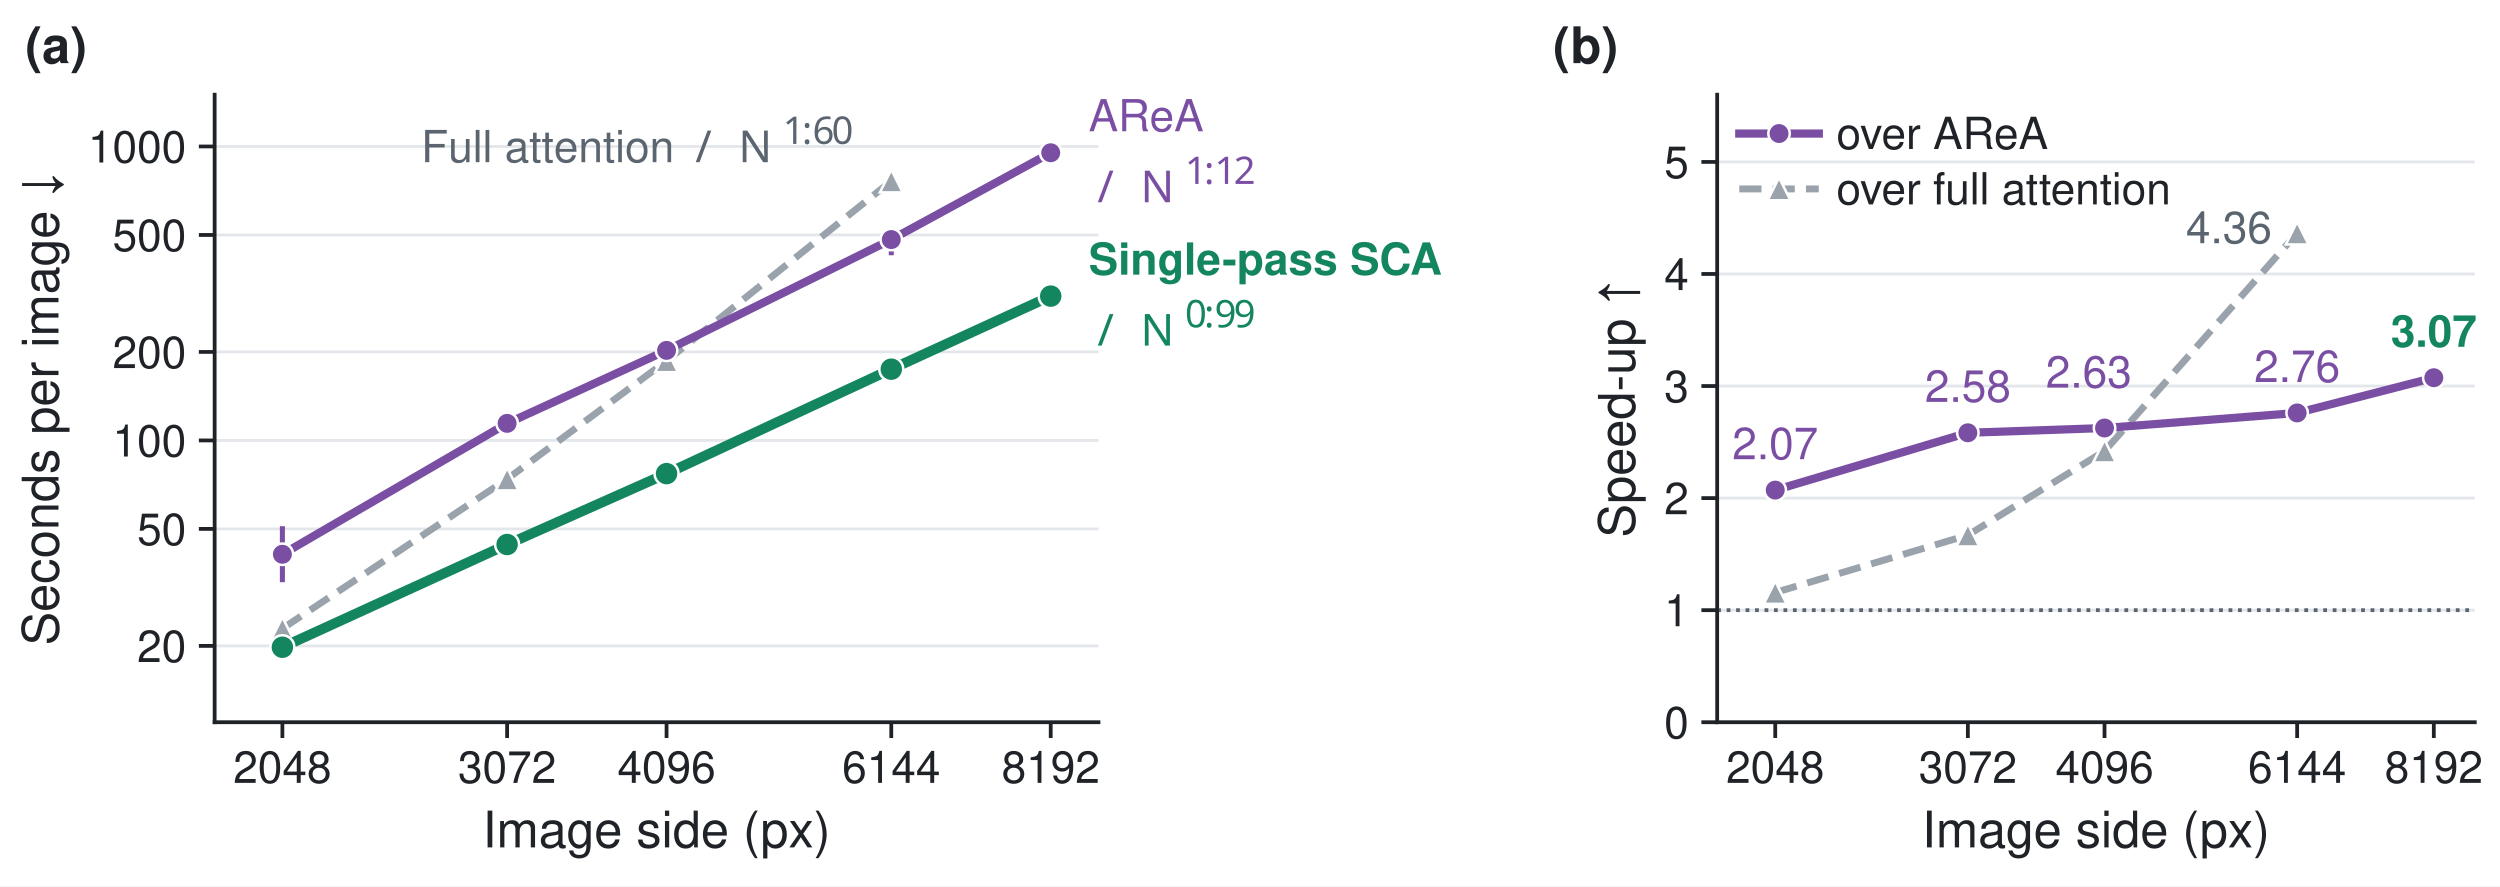
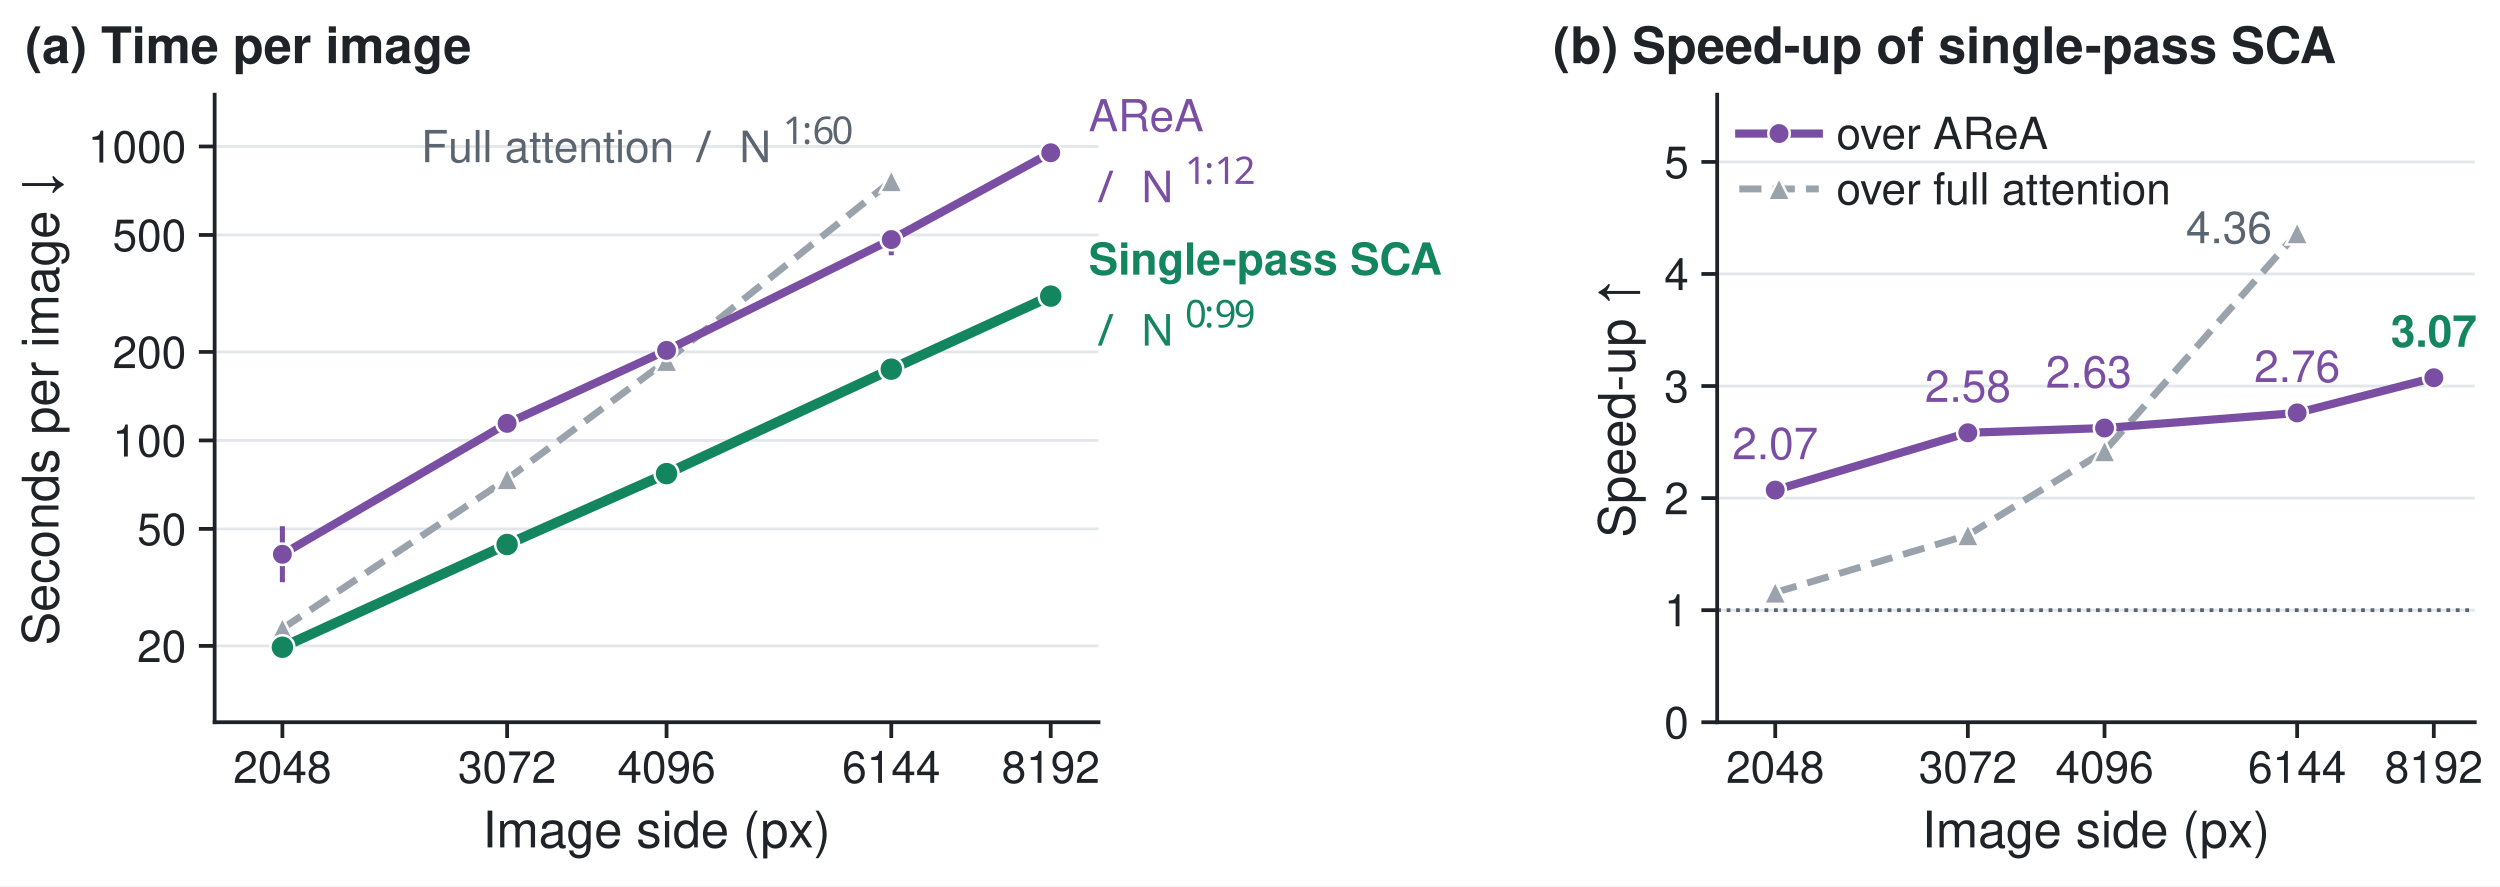
<svg xmlns="http://www.w3.org/2000/svg" xmlns:xlink="http://www.w3.org/1999/xlink" width="396pt" height="140.4pt" viewBox="0 0 396 140.4" version="1.1">
  <defs>
    <style type="text/css">*{stroke-linejoin: round; stroke-linecap: butt}</style>
  </defs>
  <g id="figure_1">
    <g id="patch_1">
      <path d="M 0 140.4  L 396 140.4  L 396 0  L 0 0  z " style="fill: #ffffff" />
    </g>
    <g id="axes_1">
      <g id="patch_2">
        <path d="M 34 114.4  L 174 114.4  L 174 15  L 34 15  z " style="fill: #ffffff" />
      </g>
      <g id="matplotlib.axis_1">
        <g id="xtick_1">
          <g id="line2d_1">
            <defs>
              <path id="m1a3d22b115" d="M 0 0  L 0 2.5  " style="stroke: #1f2328; stroke-width: 0.6" />
            </defs>
            <g>
              <use xlink:href="#m1a3d22b115" x="44.73" y="114.4" style="fill: #1f2328; stroke: #1f2328; stroke-width: 0.6" />
            </g>
          </g>
          <g id="text_1">
            <text style="font-size: 7px; font-family: 'Helvetica Neue', 'Helvetica', 'Arial', 'TeX Gyre Heros', 'Nimbus Sans', 'Liberation Sans', 'DejaVu Sans', sans-serif; text-anchor: middle; fill: #1f2328" x="44.73" y="124.003" transform="rotate(-0 44.72965 124.003)">2048</text>
          </g>
        </g>
        <g id="xtick_2">
          <g id="line2d_2">
            <g>
              <use xlink:href="#m1a3d22b115" x="80.326" y="114.4" style="fill: #1f2328; stroke: #1f2328; stroke-width: 0.6" />
            </g>
          </g>
          <g id="text_2">
            <text style="font-size: 7px; font-family: 'Helvetica Neue', 'Helvetica', 'Arial', 'TeX Gyre Heros', 'Nimbus Sans', 'Liberation Sans', 'DejaVu Sans', sans-serif; text-anchor: middle; fill: #1f2328" x="80.326" y="124.003" transform="rotate(-0 80.32599 124.003)">3072</text>
          </g>
        </g>
        <g id="xtick_3">
          <g id="line2d_3">
            <g>
              <use xlink:href="#m1a3d22b115" x="105.582" y="114.4" style="fill: #1f2328; stroke: #1f2328; stroke-width: 0.6" />
            </g>
          </g>
          <g id="text_3">
            <text style="font-size: 7px; font-family: 'Helvetica Neue', 'Helvetica', 'Arial', 'TeX Gyre Heros', 'Nimbus Sans', 'Liberation Sans', 'DejaVu Sans', sans-serif; text-anchor: middle; fill: #1f2328" x="105.582" y="124.003" transform="rotate(-0 105.582 124.003)">4096</text>
          </g>
        </g>
        <g id="xtick_4">
          <g id="line2d_4">
            <g>
              <use xlink:href="#m1a3d22b115" x="141.178" y="114.4" style="fill: #1f2328; stroke: #1f2328; stroke-width: 0.6" />
            </g>
          </g>
          <g id="text_4">
            <text style="font-size: 7px; font-family: 'Helvetica Neue', 'Helvetica', 'Arial', 'TeX Gyre Heros', 'Nimbus Sans', 'Liberation Sans', 'DejaVu Sans', sans-serif; text-anchor: middle; fill: #1f2328" x="141.178" y="124.003" transform="rotate(-0 141.1783 124.003)">6144</text>
          </g>
        </g>
        <g id="xtick_5">
          <g id="line2d_5">
            <g>
              <use xlink:href="#m1a3d22b115" x="166.434" y="114.4" style="fill: #1f2328; stroke: #1f2328; stroke-width: 0.6" />
            </g>
          </g>
          <g id="text_5">
            <text style="font-size: 7px; font-family: 'Helvetica Neue', 'Helvetica', 'Arial', 'TeX Gyre Heros', 'Nimbus Sans', 'Liberation Sans', 'DejaVu Sans', sans-serif; text-anchor: middle; fill: #1f2328" x="166.434" y="124.003" transform="rotate(-0 166.4343 124.003)">8192</text>
          </g>
        </g>
        <g id="text_6">
          <text style="font-size: 8px; font-family: 'Helvetica Neue', 'Helvetica', 'Arial', 'TeX Gyre Heros', 'Nimbus Sans', 'Liberation Sans', 'DejaVu Sans', sans-serif; text-anchor: middle; fill: #1f2328" x="104" y="134.232" transform="rotate(-0 104 134.2325)">Image side (px)</text>
        </g>
      </g>
      <g id="matplotlib.axis_2">
        <g id="ytick_1">
          <g id="line2d_6">
            <path d="M 34 102.31  L 174 102.31  " clip-path="url(#p22b33501b8)" style="fill: none; stroke: #e3e6ea; stroke-width: 0.45; stroke-linecap: square" />
          </g>
          <g id="line2d_7">
            <defs>
              <path id="m9d9df79246" d="M 0 0  L -2.5 0  " style="stroke: #1f2328; stroke-width: 0.6" />
            </defs>
            <g>
              <use xlink:href="#m9d9df79246" x="34" y="102.31" style="fill: #1f2328; stroke: #1f2328; stroke-width: 0.6" />
            </g>
          </g>
          <g id="text_7">
            <text style="font-size: 7px; font-family: 'Helvetica Neue', 'Helvetica', 'Arial', 'TeX Gyre Heros', 'Nimbus Sans', 'Liberation Sans', 'DejaVu Sans', sans-serif; text-anchor: end; fill: #1f2328" x="29.5" y="104.862" transform="rotate(-0 29.5 104.8618)">20</text>
          </g>
        </g>
        <g id="ytick_2">
          <g id="line2d_8">
            <path d="M 34 83.781  L 174 83.781  " clip-path="url(#p22b33501b8)" style="fill: none; stroke: #e3e6ea; stroke-width: 0.45; stroke-linecap: square" />
          </g>
          <g id="line2d_9">
            <g>
              <use xlink:href="#m9d9df79246" x="34" y="83.781" style="fill: #1f2328; stroke: #1f2328; stroke-width: 0.6" />
            </g>
          </g>
          <g id="text_8">
            <text style="font-size: 7px; font-family: 'Helvetica Neue', 'Helvetica', 'Arial', 'TeX Gyre Heros', 'Nimbus Sans', 'Liberation Sans', 'DejaVu Sans', sans-serif; text-anchor: end; fill: #1f2328" x="29.5" y="86.332" transform="rotate(-0 29.5 86.3321)">50</text>
          </g>
        </g>
        <g id="ytick_3">
          <g id="line2d_10">
            <path d="M 34 69.763  L 174 69.763  " clip-path="url(#p22b33501b8)" style="fill: none; stroke: #e3e6ea; stroke-width: 0.45; stroke-linecap: square" />
          </g>
          <g id="line2d_11">
            <g>
              <use xlink:href="#m9d9df79246" x="34" y="69.763" style="fill: #1f2328; stroke: #1f2328; stroke-width: 0.6" />
            </g>
          </g>
          <g id="text_9">
            <text style="font-size: 7px; font-family: 'Helvetica Neue', 'Helvetica', 'Arial', 'TeX Gyre Heros', 'Nimbus Sans', 'Liberation Sans', 'DejaVu Sans', sans-serif; text-anchor: end; fill: #1f2328" x="29.5" y="72.315" transform="rotate(-0 29.5 72.31496)">100</text>
          </g>
        </g>
        <g id="ytick_4">
          <g id="line2d_12">
            <path d="M 34 55.746  L 174 55.746  " clip-path="url(#p22b33501b8)" style="fill: none; stroke: #e3e6ea; stroke-width: 0.45; stroke-linecap: square" />
          </g>
          <g id="line2d_13">
            <g>
              <use xlink:href="#m9d9df79246" x="34" y="55.746" style="fill: #1f2328; stroke: #1f2328; stroke-width: 0.6" />
            </g>
          </g>
          <g id="text_10">
            <text style="font-size: 7px; font-family: 'Helvetica Neue', 'Helvetica', 'Arial', 'TeX Gyre Heros', 'Nimbus Sans', 'Liberation Sans', 'DejaVu Sans', sans-serif; text-anchor: end; fill: #1f2328" x="29.5" y="58.298" transform="rotate(-0 29.5 58.29781)">200</text>
          </g>
        </g>
        <g id="ytick_5">
          <g id="line2d_14">
            <path d="M 34 37.217  L 174 37.217  " clip-path="url(#p22b33501b8)" style="fill: none; stroke: #e3e6ea; stroke-width: 0.45; stroke-linecap: square" />
          </g>
          <g id="line2d_15">
            <g>
              <use xlink:href="#m9d9df79246" x="34" y="37.217" style="fill: #1f2328; stroke: #1f2328; stroke-width: 0.6" />
            </g>
          </g>
          <g id="text_11">
            <text style="font-size: 7px; font-family: 'Helvetica Neue', 'Helvetica', 'Arial', 'TeX Gyre Heros', 'Nimbus Sans', 'Liberation Sans', 'DejaVu Sans', sans-serif; text-anchor: end; fill: #1f2328" x="29.5" y="39.768" transform="rotate(-0 29.5 39.76815)">500</text>
          </g>
        </g>
        <g id="ytick_6">
          <g id="line2d_16">
            <path d="M 34 23.2  L 174 23.2  " clip-path="url(#p22b33501b8)" style="fill: none; stroke: #e3e6ea; stroke-width: 0.45; stroke-linecap: square" />
          </g>
          <g id="line2d_17">
            <g>
              <use xlink:href="#m9d9df79246" x="34" y="23.2" style="fill: #1f2328; stroke: #1f2328; stroke-width: 0.6" />
            </g>
          </g>
          <g id="text_12">
            <text style="font-size: 7px; font-family: 'Helvetica Neue', 'Helvetica', 'Arial', 'TeX Gyre Heros', 'Nimbus Sans', 'Liberation Sans', 'DejaVu Sans', sans-serif; text-anchor: end; fill: #1f2328" x="29.5" y="25.751" transform="rotate(-0 29.5 25.751)">1000</text>
          </g>
        </g>
        <g id="text_13">
          <text style="font-size: 8px; font-family: 'Helvetica Neue', 'Helvetica', 'Arial', 'TeX Gyre Heros', 'Nimbus Sans', 'Liberation Sans', 'DejaVu Sans', sans-serif; text-anchor: middle; fill: #1f2328" x="9.266" y="64.7" transform="rotate(-90 9.26575 64.7)">Seconds per image ↓</text>
        </g>
      </g>
      <g id="LineCollection_1">
        <path d="M 44.73 99.595  L 44.73 99.562  " clip-path="url(#p22b33501b8)" style="fill: none; stroke: #9aa3ac; stroke-width: 0.8" />
        <path d="M 80.326 75.911  L 80.326 75.872  " clip-path="url(#p22b33501b8)" style="fill: none; stroke: #9aa3ac; stroke-width: 0.8" />
        <path d="M 105.582 57.217  L 105.582 57.144  " clip-path="url(#p22b33501b8)" style="fill: none; stroke: #9aa3ac; stroke-width: 0.8" />
        <path d="M 141.178 28.682  L 141.178 28.656  " clip-path="url(#p22b33501b8)" style="fill: none; stroke: #9aa3ac; stroke-width: 0.8" />
      </g>
      <g id="LineCollection_2">
        <path d="M 44.73 92.223  L 44.73 83.351  " clip-path="url(#p22b33501b8)" style="fill: none; stroke: #7a4ea3; stroke-width: 0.8" />
        <path d="M 80.326 67.32  L 80.326 66.99  " clip-path="url(#p22b33501b8)" style="fill: none; stroke: #7a4ea3; stroke-width: 0.8" />
        <path d="M 105.582 56.497  L 105.582 55.318  " clip-path="url(#p22b33501b8)" style="fill: none; stroke: #7a4ea3; stroke-width: 0.8" />
        <path d="M 141.178 40.435  L 141.178 36.78  " clip-path="url(#p22b33501b8)" style="fill: none; stroke: #7a4ea3; stroke-width: 0.8" />
        <path d="M 166.434 24.563  L 166.434 23.562  " clip-path="url(#p22b33501b8)" style="fill: none; stroke: #7a4ea3; stroke-width: 0.8" />
      </g>
      <g id="LineCollection_3">
        <path d="M 44.73 102.613  L 44.73 102.52  " clip-path="url(#p22b33501b8)" style="fill: none; stroke: #13865f; stroke-width: 0.8" />
        <path d="M 80.326 86.51  L 80.326 85.973  " clip-path="url(#p22b33501b8)" style="fill: none; stroke: #13865f; stroke-width: 0.8" />
        <path d="M 105.582 75.035  L 105.582 74.98  " clip-path="url(#p22b33501b8)" style="fill: none; stroke: #13865f; stroke-width: 0.8" />
        <path d="M 141.178 58.484  L 141.178 58.471  " clip-path="url(#p22b33501b8)" style="fill: none; stroke: #13865f; stroke-width: 0.8" />
        <path d="M 166.434 46.935  L 166.434 46.899  " clip-path="url(#p22b33501b8)" style="fill: none; stroke: #13865f; stroke-width: 0.8" />
      </g>
      <g id="patch_3">
        <path d="M 34 114.4  L 34 15  " style="fill: none; stroke: #1f2328; stroke-width: 0.6; stroke-linejoin: miter; stroke-linecap: square" />
      </g>
      <g id="patch_4">
        <path d="M 34 114.4  L 174 114.4  " style="fill: none; stroke: #1f2328; stroke-width: 0.6; stroke-linejoin: miter; stroke-linecap: square" />
      </g>
      <g id="line2d_18">
        <path d="M 44.73 99.563  L 80.326 75.882  L 105.582 57.155  L 141.178 28.679  " clip-path="url(#p22b33501b8)" style="fill: none; stroke-dasharray: 3.52,1.76; stroke-dashoffset: 0; stroke: #9aa3ac; stroke-width: 1.1" />
        <defs>
          <path id="m73f8da5333" d="M 0 -1.8  L -1.8 1.8  L 1.8 1.8  z " style="stroke: #ffffff; stroke-width: 0.4; stroke-linejoin: miter" />
        </defs>
        <g clip-path="url(#p22b33501b8)">
          <use xlink:href="#m73f8da5333" x="44.73" y="99.563" style="fill: #9aa3ac; stroke: #ffffff; stroke-width: 0.4; stroke-linejoin: miter" />
          <use xlink:href="#m73f8da5333" x="80.326" y="75.882" style="fill: #9aa3ac; stroke: #ffffff; stroke-width: 0.4; stroke-linejoin: miter" />
          <use xlink:href="#m73f8da5333" x="105.582" y="57.155" style="fill: #9aa3ac; stroke: #ffffff; stroke-width: 0.4; stroke-linejoin: miter" />
          <use xlink:href="#m73f8da5333" x="141.178" y="28.679" style="fill: #9aa3ac; stroke: #ffffff; stroke-width: 0.4; stroke-linejoin: miter" />
        </g>
      </g>
      <g id="line2d_19">
        <path d="M 44.73 87.797  L 80.326 67.061  L 105.582 55.501  L 141.178 37.946  L 166.434 24.195  " clip-path="url(#p22b33501b8)" style="fill: none; stroke: #7a4ea3; stroke-width: 1.3; stroke-linecap: square" />
        <defs>
          <path id="mb192bb7de3" d="M 0 1.7  C 0.451 1.7 0.883 1.521 1.202 1.202  C 1.521 0.883 1.7 0.451 1.7 0  C 1.7 -0.451 1.521 -0.883 1.202 -1.202  C 0.883 -1.521 0.451 -1.7 0 -1.7  C -0.451 -1.7 -0.883 -1.521 -1.202 -1.202  C -1.521 -0.883 -1.7 -0.451 -1.7 0  C -1.7 0.451 -1.521 0.883 -1.202 1.202  C -0.883 1.521 -0.451 1.7 0 1.7  z " style="stroke: #ffffff; stroke-width: 0.4" />
        </defs>
        <g clip-path="url(#p22b33501b8)">
          <use xlink:href="#mb192bb7de3" x="44.73" y="87.797" style="fill: #7a4ea3; stroke: #ffffff; stroke-width: 0.4" />
          <use xlink:href="#mb192bb7de3" x="80.326" y="67.061" style="fill: #7a4ea3; stroke: #ffffff; stroke-width: 0.4" />
          <use xlink:href="#mb192bb7de3" x="105.582" y="55.501" style="fill: #7a4ea3; stroke: #ffffff; stroke-width: 0.4" />
          <use xlink:href="#mb192bb7de3" x="141.178" y="37.946" style="fill: #7a4ea3; stroke: #ffffff; stroke-width: 0.4" />
          <use xlink:href="#mb192bb7de3" x="166.434" y="24.195" style="fill: #7a4ea3; stroke: #ffffff; stroke-width: 0.4" />
        </g>
      </g>
      <g id="text_14">
        <text style="font-size: 7px; font-family: 'Helvetica Neue', 'Helvetica', 'Arial', 'TeX Gyre Heros', 'Nimbus Sans', 'Liberation Sans', 'DejaVu Sans', sans-serif; text-anchor: start; fill: #7a4ea3" x="172.434" y="20.798" transform="rotate(-0 172.4343 20.79752)">AReA</text>
      </g>
      <g id="text_15">
        <g style="fill: #7a4ea3" transform="translate(172.4343 32.12452)">
          <text>
            <tspan x="1.4" y="-0.091" style="font-size: 7px; font-family: 'cmsy10'; fill: #7a4ea3">/</tspan>
            <tspan x="8.238" y="-0.091" style="font-size: 7px; font-family: 'cmmi10'; fill: #7a4ea3">N</tspan>
            <tspan x="15.269" y="-2.982" style="font-size: 6.041px; font-family: 'cmr10'; fill: #7a4ea3">1</tspan>
            <tspan x="19.962" y="-2.982" style="font-size: 6.041px; font-family: 'cmr10'; fill: #7a4ea3">1</tspan>
            <tspan x="22.983" y="-2.982" style="font-size: 6.041px; font-family: 'cmr10'; fill: #7a4ea3">2</tspan>
            <tspan x="18.29" y="-2.982" style="font-size: 6.041px; font-family: 'cmmi10'; fill: #7a4ea3">:</tspan>
          </text>
        </g>
      </g>
      <g id="text_16">
        <text style="font-weight: 700; font-size: 7px; font-family: 'Helvetica Neue', 'Helvetica', 'Arial', 'TeX Gyre Heros', 'Nimbus Sans', 'Liberation Sans', 'DejaVu Sans', sans-serif; text-anchor: start; fill: #13865f" x="172.434" y="43.508" transform="rotate(-0 172.4343 43.5084)">Single-pass SCA</text>
      </g>
      <g id="text_17">
        <g style="fill: #13865f" transform="translate(172.4343 54.8354)">
          <text>
            <tspan x="1.4" y="-0.091" style="font-size: 7px; font-family: 'cmsy10'; fill: #13865f">/</tspan>
            <tspan x="8.238" y="-0.091" style="font-size: 7px; font-family: 'cmmi10'; fill: #13865f">N</tspan>
            <tspan x="15.269" y="-2.982" style="font-size: 6.041px; font-family: 'cmr10'; fill: #13865f">0</tspan>
            <tspan x="19.962" y="-2.982" style="font-size: 6.041px; font-family: 'cmr10'; fill: #13865f">9</tspan>
            <tspan x="22.983" y="-2.982" style="font-size: 6.041px; font-family: 'cmr10'; fill: #13865f">9</tspan>
            <tspan x="18.29" y="-2.982" style="font-size: 6.041px; font-family: 'cmmi10'; fill: #13865f">:</tspan>
          </text>
        </g>
      </g>
      <g id="text_18">
        <g style="fill: #5b6570" transform="translate(66.71834 25.78164)">
          <text>
            <tspan x="0" y="-0.091" style="font-size: 7px; font-family: 'Nimbus Sans'; fill: #5b6570">F</tspan>
            <tspan x="4.277" y="-0.091" style="font-size: 7px; font-family: 'Nimbus Sans'; fill: #5b6570">u</tspan>
            <tspan x="8.169" y="-0.091" style="font-size: 7px; font-family: 'Nimbus Sans'; fill: #5b6570">l</tspan>
            <tspan x="9.723" y="-0.091" style="font-size: 7px; font-family: 'Nimbus Sans'; fill: #5b6570">l</tspan>
            <tspan x="11.277" y="-0.091" style="font-size: 7px; font-family: 'Nimbus Sans'; fill: #5b6570"> </tspan>
            <tspan x="13.223" y="-0.091" style="font-size: 7px; font-family: 'Nimbus Sans'; fill: #5b6570">a</tspan>
            <tspan x="17.115" y="-0.091" style="font-size: 7px; font-family: 'Nimbus Sans'; fill: #5b6570">t</tspan>
            <tspan x="19.061" y="-0.091" style="font-size: 7px; font-family: 'Nimbus Sans'; fill: #5b6570">t</tspan>
            <tspan x="21.007" y="-0.091" style="font-size: 7px; font-family: 'Nimbus Sans'; fill: #5b6570">e</tspan>
            <tspan x="24.899" y="-0.091" style="font-size: 7px; font-family: 'Nimbus Sans'; fill: #5b6570">n</tspan>
            <tspan x="28.791" y="-0.091" style="font-size: 7px; font-family: 'Nimbus Sans'; fill: #5b6570">t</tspan>
            <tspan x="30.737" y="-0.091" style="font-size: 7px; font-family: 'Nimbus Sans'; fill: #5b6570">i</tspan>
            <tspan x="32.291" y="-0.091" style="font-size: 7px; font-family: 'Nimbus Sans'; fill: #5b6570">o</tspan>
            <tspan x="36.183" y="-0.091" style="font-size: 7px; font-family: 'Nimbus Sans'; fill: #5b6570">n</tspan>
            <tspan x="40.075" y="-0.091" style="font-size: 7px; font-family: 'Nimbus Sans'; fill: #5b6570"> </tspan>
            <tspan x="43.421" y="-0.091" style="font-size: 7px; font-family: 'cmsy10'; fill: #5b6570">/</tspan>
            <tspan x="50.259" y="-0.091" style="font-size: 7px; font-family: 'cmmi10'; fill: #5b6570">N</tspan>
            <tspan x="57.29" y="-2.982" style="font-size: 6.041px; font-family: 'cmr10'; fill: #5b6570">1</tspan>
            <tspan x="61.983" y="-2.982" style="font-size: 6.041px; font-family: 'cmr10'; fill: #5b6570">6</tspan>
            <tspan x="65.004" y="-2.982" style="font-size: 6.041px; font-family: 'cmr10'; fill: #5b6570">0</tspan>
            <tspan x="60.311" y="-2.982" style="font-size: 6.041px; font-family: 'cmmi10'; fill: #5b6570">:</tspan>
          </text>
        </g>
      </g>
      <g id="line2d_20">
        <path d="M 44.73 102.524  L 80.326 86.25  L 105.582 75.022  L 141.178 58.478  L 166.434 46.905  " clip-path="url(#p22b33501b8)" style="fill: none; stroke: #13865f; stroke-width: 1.6; stroke-linecap: square" />
        <defs>
          <path id="m49c4dce33c" d="M 0 1.9  C 0.504 1.9 0.987 1.7 1.344 1.344  C 1.7 0.987 1.9 0.504 1.9 0  C 1.9 -0.504 1.7 -0.987 1.344 -1.344  C 0.987 -1.7 0.504 -1.9 0 -1.9  C -0.504 -1.9 -0.987 -1.7 -1.344 -1.344  C -1.7 -0.987 -1.9 -0.504 -1.9 0  C -1.9 0.504 -1.7 0.987 -1.344 1.344  C -0.987 1.7 -0.504 1.9 0 1.9  z " style="stroke: #ffffff; stroke-width: 0.4" />
        </defs>
        <g clip-path="url(#p22b33501b8)">
          <use xlink:href="#m49c4dce33c" x="44.73" y="102.524" style="fill: #13865f; stroke: #ffffff; stroke-width: 0.4" />
          <use xlink:href="#m49c4dce33c" x="80.326" y="86.25" style="fill: #13865f; stroke: #ffffff; stroke-width: 0.4" />
          <use xlink:href="#m49c4dce33c" x="105.582" y="75.022" style="fill: #13865f; stroke: #ffffff; stroke-width: 0.4" />
          <use xlink:href="#m49c4dce33c" x="141.178" y="58.478" style="fill: #13865f; stroke: #ffffff; stroke-width: 0.4" />
          <use xlink:href="#m49c4dce33c" x="166.434" y="46.905" style="fill: #13865f; stroke: #ffffff; stroke-width: 0.4" />
        </g>
      </g>
    </g>
    <g id="axes_2">
      <g id="patch_5">
        <path d="M 272 114.4  L 392 114.4  L 392 15  L 272 15  z " style="fill: #ffffff" />
      </g>
      <g id="matplotlib.axis_3">
        <g id="xtick_6">
          <g id="line2d_21">
            <g>
              <use xlink:href="#m1a3d22b115" x="281.197" y="114.4" style="fill: #1f2328; stroke: #1f2328; stroke-width: 0.6" />
            </g>
          </g>
          <g id="text_19">
            <text style="font-size: 7px; font-family: 'Helvetica Neue', 'Helvetica', 'Arial', 'TeX Gyre Heros', 'Nimbus Sans', 'Liberation Sans', 'DejaVu Sans', sans-serif; text-anchor: middle; fill: #1f2328" x="281.197" y="124.003" transform="rotate(-0 281.1968 124.003)">2048</text>
          </g>
        </g>
        <g id="xtick_7">
          <g id="line2d_22">
            <g>
              <use xlink:href="#m1a3d22b115" x="311.708" y="114.4" style="fill: #1f2328; stroke: #1f2328; stroke-width: 0.6" />
            </g>
          </g>
          <g id="text_20">
            <text style="font-size: 7px; font-family: 'Helvetica Neue', 'Helvetica', 'Arial', 'TeX Gyre Heros', 'Nimbus Sans', 'Liberation Sans', 'DejaVu Sans', sans-serif; text-anchor: middle; fill: #1f2328" x="311.708" y="124.003" transform="rotate(-0 311.708 124.003)">3072</text>
          </g>
        </g>
        <g id="xtick_8">
          <g id="line2d_23">
            <g>
              <use xlink:href="#m1a3d22b115" x="333.356" y="114.4" style="fill: #1f2328; stroke: #1f2328; stroke-width: 0.6" />
            </g>
          </g>
          <g id="text_21">
            <text style="font-size: 7px; font-family: 'Helvetica Neue', 'Helvetica', 'Arial', 'TeX Gyre Heros', 'Nimbus Sans', 'Liberation Sans', 'DejaVu Sans', sans-serif; text-anchor: middle; fill: #1f2328" x="333.356" y="124.003" transform="rotate(-0 333.356 124.003)">4096</text>
          </g>
        </g>
        <g id="xtick_9">
          <g id="line2d_24">
            <g>
              <use xlink:href="#m1a3d22b115" x="363.867" y="114.4" style="fill: #1f2328; stroke: #1f2328; stroke-width: 0.6" />
            </g>
          </g>
          <g id="text_22">
            <text style="font-size: 7px; font-family: 'Helvetica Neue', 'Helvetica', 'Arial', 'TeX Gyre Heros', 'Nimbus Sans', 'Liberation Sans', 'DejaVu Sans', sans-serif; text-anchor: middle; fill: #1f2328" x="363.867" y="124.003" transform="rotate(-0 363.8671 124.003)">6144</text>
          </g>
        </g>
        <g id="xtick_10">
          <g id="line2d_25">
            <g>
              <use xlink:href="#m1a3d22b115" x="385.515" y="114.4" style="fill: #1f2328; stroke: #1f2328; stroke-width: 0.6" />
            </g>
          </g>
          <g id="text_23">
            <text style="font-size: 7px; font-family: 'Helvetica Neue', 'Helvetica', 'Arial', 'TeX Gyre Heros', 'Nimbus Sans', 'Liberation Sans', 'DejaVu Sans', sans-serif; text-anchor: middle; fill: #1f2328" x="385.515" y="124.003" transform="rotate(-0 385.5152 124.003)">8192</text>
          </g>
        </g>
        <g id="text_24">
          <text style="font-size: 8px; font-family: 'Helvetica Neue', 'Helvetica', 'Arial', 'TeX Gyre Heros', 'Nimbus Sans', 'Liberation Sans', 'DejaVu Sans', sans-serif; text-anchor: middle; fill: #1f2328" x="332" y="134.232" transform="rotate(-0 332 134.2325)">Image side (px)</text>
        </g>
      </g>
      <g id="matplotlib.axis_4">
        <g id="ytick_7">
          <g id="line2d_26">
            <path d="M 272 114.4  L 392 114.4  " clip-path="url(#pb8ae41cee8)" style="fill: none; stroke: #e3e6ea; stroke-width: 0.45; stroke-linecap: square" />
          </g>
          <g id="line2d_27">
            <g>
              <use xlink:href="#m9d9df79246" x="272" y="114.4" style="fill: #1f2328; stroke: #1f2328; stroke-width: 0.6" />
            </g>
          </g>
          <g id="text_25">
            <text style="font-size: 7px; font-family: 'Helvetica Neue', 'Helvetica', 'Arial', 'TeX Gyre Heros', 'Nimbus Sans', 'Liberation Sans', 'DejaVu Sans', sans-serif; text-anchor: end; fill: #1f2328" x="267.5" y="116.951" transform="rotate(-0 267.5 116.9515)">0</text>
          </g>
        </g>
        <g id="ytick_8">
          <g id="line2d_28">
            <path d="M 272 96.65  L 392 96.65  " clip-path="url(#pb8ae41cee8)" style="fill: none; stroke: #e3e6ea; stroke-width: 0.45; stroke-linecap: square" />
          </g>
          <g id="line2d_29">
            <g>
              <use xlink:href="#m9d9df79246" x="272" y="96.65" style="fill: #1f2328; stroke: #1f2328; stroke-width: 0.6" />
            </g>
          </g>
          <g id="text_26">
            <text style="font-size: 7px; font-family: 'Helvetica Neue', 'Helvetica', 'Arial', 'TeX Gyre Heros', 'Nimbus Sans', 'Liberation Sans', 'DejaVu Sans', sans-serif; text-anchor: end; fill: #1f2328" x="267.5" y="99.201" transform="rotate(-0 267.5 99.2015)">1</text>
          </g>
        </g>
        <g id="ytick_9">
          <g id="line2d_30">
            <path d="M 272 78.9  L 392 78.9  " clip-path="url(#pb8ae41cee8)" style="fill: none; stroke: #e3e6ea; stroke-width: 0.45; stroke-linecap: square" />
          </g>
          <g id="line2d_31">
            <g>
              <use xlink:href="#m9d9df79246" x="272" y="78.9" style="fill: #1f2328; stroke: #1f2328; stroke-width: 0.6" />
            </g>
          </g>
          <g id="text_27">
            <text style="font-size: 7px; font-family: 'Helvetica Neue', 'Helvetica', 'Arial', 'TeX Gyre Heros', 'Nimbus Sans', 'Liberation Sans', 'DejaVu Sans', sans-serif; text-anchor: end; fill: #1f2328" x="267.5" y="81.451" transform="rotate(-0 267.5 81.4515)">2</text>
          </g>
        </g>
        <g id="ytick_10">
          <g id="line2d_32">
            <path d="M 272 61.15  L 392 61.15  " clip-path="url(#pb8ae41cee8)" style="fill: none; stroke: #e3e6ea; stroke-width: 0.45; stroke-linecap: square" />
          </g>
          <g id="line2d_33">
            <g>
              <use xlink:href="#m9d9df79246" x="272" y="61.15" style="fill: #1f2328; stroke: #1f2328; stroke-width: 0.6" />
            </g>
          </g>
          <g id="text_28">
            <text style="font-size: 7px; font-family: 'Helvetica Neue', 'Helvetica', 'Arial', 'TeX Gyre Heros', 'Nimbus Sans', 'Liberation Sans', 'DejaVu Sans', sans-serif; text-anchor: end; fill: #1f2328" x="267.5" y="63.702" transform="rotate(-0 267.5 63.7015)">3</text>
          </g>
        </g>
        <g id="ytick_11">
          <g id="line2d_34">
            <path d="M 272 43.4  L 392 43.4  " clip-path="url(#pb8ae41cee8)" style="fill: none; stroke: #e3e6ea; stroke-width: 0.45; stroke-linecap: square" />
          </g>
          <g id="line2d_35">
            <g>
              <use xlink:href="#m9d9df79246" x="272" y="43.4" style="fill: #1f2328; stroke: #1f2328; stroke-width: 0.6" />
            </g>
          </g>
          <g id="text_29">
            <text style="font-size: 7px; font-family: 'Helvetica Neue', 'Helvetica', 'Arial', 'TeX Gyre Heros', 'Nimbus Sans', 'Liberation Sans', 'DejaVu Sans', sans-serif; text-anchor: end; fill: #1f2328" x="267.5" y="45.952" transform="rotate(-0 267.5 45.9515)">4</text>
          </g>
        </g>
        <g id="ytick_12">
          <g id="line2d_36">
            <path d="M 272 25.65  L 392 25.65  " clip-path="url(#pb8ae41cee8)" style="fill: none; stroke: #e3e6ea; stroke-width: 0.45; stroke-linecap: square" />
          </g>
          <g id="line2d_37">
            <g>
              <use xlink:href="#m9d9df79246" x="272" y="25.65" style="fill: #1f2328; stroke: #1f2328; stroke-width: 0.6" />
            </g>
          </g>
          <g id="text_30">
            <text style="font-size: 7px; font-family: 'Helvetica Neue', 'Helvetica', 'Arial', 'TeX Gyre Heros', 'Nimbus Sans', 'Liberation Sans', 'DejaVu Sans', sans-serif; text-anchor: end; fill: #1f2328" x="267.5" y="28.201" transform="rotate(-0 267.5 28.2015)">5</text>
          </g>
        </g>
        <g id="text_31">
          <text style="font-size: 8px; font-family: 'Helvetica Neue', 'Helvetica', 'Arial', 'TeX Gyre Heros', 'Nimbus Sans', 'Liberation Sans', 'DejaVu Sans', sans-serif; text-anchor: middle; fill: #1f2328" x="258.94" y="64.7" transform="rotate(-90 258.9404 64.7)">Speed-up ↑</text>
        </g>
      </g>
      <g id="line2d_38">
        <path d="M 272 96.65  L 392 96.65  " clip-path="url(#pb8ae41cee8)" style="fill: none; stroke-dasharray: 0.6,0.9; stroke-dashoffset: 0; stroke: #5b6570; stroke-width: 0.6" />
      </g>
      <g id="patch_6">
        <path d="M 272 114.4  L 272 15  " style="fill: none; stroke: #1f2328; stroke-width: 0.6; stroke-linejoin: miter; stroke-linecap: square" />
      </g>
      <g id="patch_7">
        <path d="M 272 114.4  L 392 114.4  " style="fill: none; stroke: #1f2328; stroke-width: 0.6; stroke-linejoin: miter; stroke-linecap: square" />
      </g>
      <g id="line2d_39">
        <path d="M 281.197 93.851  L 311.708 84.761  L 333.356 71.457  L 363.867 36.925  " clip-path="url(#pb8ae41cee8)" style="fill: none; stroke-dasharray: 3.52,1.76; stroke-dashoffset: 0; stroke: #9aa3ac; stroke-width: 1.1" />
        <g clip-path="url(#pb8ae41cee8)">
          <use xlink:href="#m73f8da5333" x="281.197" y="93.851" style="fill: #9aa3ac; stroke: #ffffff; stroke-width: 0.4; stroke-linejoin: miter" />
          <use xlink:href="#m73f8da5333" x="311.708" y="84.761" style="fill: #9aa3ac; stroke: #ffffff; stroke-width: 0.4; stroke-linejoin: miter" />
          <use xlink:href="#m73f8da5333" x="333.356" y="71.457" style="fill: #9aa3ac; stroke: #ffffff; stroke-width: 0.4; stroke-linejoin: miter" />
          <use xlink:href="#m73f8da5333" x="363.867" y="36.925" style="fill: #9aa3ac; stroke: #ffffff; stroke-width: 0.4; stroke-linejoin: miter" />
        </g>
      </g>
      <g id="line2d_40">
        <path d="M 281.197 77.631  L 311.708 68.552  L 333.356 67.797  L 363.867 65.407  L 385.515 59.833  " clip-path="url(#pb8ae41cee8)" style="fill: none; stroke: #7a4ea3; stroke-width: 1.3; stroke-linecap: square" />
        <g clip-path="url(#pb8ae41cee8)">
          <use xlink:href="#mb192bb7de3" x="281.197" y="77.631" style="fill: #7a4ea3; stroke: #ffffff; stroke-width: 0.4" />
          <use xlink:href="#mb192bb7de3" x="311.708" y="68.552" style="fill: #7a4ea3; stroke: #ffffff; stroke-width: 0.4" />
          <use xlink:href="#mb192bb7de3" x="333.356" y="67.797" style="fill: #7a4ea3; stroke: #ffffff; stroke-width: 0.4" />
          <use xlink:href="#mb192bb7de3" x="363.867" y="65.407" style="fill: #7a4ea3; stroke: #ffffff; stroke-width: 0.4" />
          <use xlink:href="#mb192bb7de3" x="385.515" y="59.833" style="fill: #7a4ea3; stroke: #ffffff; stroke-width: 0.4" />
        </g>
      </g>
      <g id="text_32">
        <text style="font-size: 7px; font-family: 'Helvetica Neue', 'Helvetica', 'Arial', 'TeX Gyre Heros', 'Nimbus Sans', 'Liberation Sans', 'DejaVu Sans', sans-serif; text-anchor: middle; fill: #7a4ea3" x="281.197" y="72.734" transform="rotate(-0 281.1968 72.73384)">2.07</text>
      </g>
      <g id="text_33">
        <text style="font-size: 7px; font-family: 'Helvetica Neue', 'Helvetica', 'Arial', 'TeX Gyre Heros', 'Nimbus Sans', 'Liberation Sans', 'DejaVu Sans', sans-serif; text-anchor: middle; fill: #7a4ea3" x="311.708" y="63.655" transform="rotate(-0 311.708 63.65525)">2.58</text>
      </g>
      <g id="text_34">
        <text style="font-size: 7px; font-family: 'Helvetica Neue', 'Helvetica', 'Arial', 'TeX Gyre Heros', 'Nimbus Sans', 'Liberation Sans', 'DejaVu Sans', sans-serif; text-anchor: middle; fill: #7a4ea3" x="330.856" y="61.4" transform="rotate(-0 330.856 61.39999)">2.63</text>
      </g>
      <g id="text_35">
        <text style="font-size: 7px; font-family: 'Helvetica Neue', 'Helvetica', 'Arial', 'TeX Gyre Heros', 'Nimbus Sans', 'Liberation Sans', 'DejaVu Sans', sans-serif; text-anchor: middle; fill: #7a4ea3" x="363.867" y="60.51" transform="rotate(-0 363.8671 60.51015)">2.76</text>
      </g>
      <g id="text_36">
        <text style="font-weight: 700; font-size: 7px; font-family: 'Helvetica Neue', 'Helvetica', 'Arial', 'TeX Gyre Heros', 'Nimbus Sans', 'Liberation Sans', 'DejaVu Sans', sans-serif; text-anchor: middle; fill: #13865f" x="385.515" y="54.936" transform="rotate(-0 385.5152 54.93556)">3.07</text>
      </g>
      <g id="text_37">
        <text style="font-size: 7px; font-family: 'Helvetica Neue', 'Helvetica', 'Arial', 'TeX Gyre Heros', 'Nimbus Sans', 'Liberation Sans', 'DejaVu Sans', sans-serif; text-anchor: end; fill: #5b6570" x="359.867" y="38.528" transform="rotate(-0 359.8671 38.52821)">4.36</text>
      </g>
      <g id="legend_1">
        <g id="line2d_41">
          <path d="M 275.5 21.153  L 281.8 21.153  L 288.1 21.153  " style="fill: none; stroke: #7a4ea3; stroke-width: 1.3; stroke-linecap: square" />
          <g>
            <use xlink:href="#mb192bb7de3" x="281.8" y="21.153" style="fill: #7a4ea3; stroke: #ffffff; stroke-width: 0.4" />
          </g>
        </g>
        <g id="text_38">
          <text style="font-size: 7px; font-family: 'Helvetica Neue', 'Helvetica', 'Arial', 'TeX Gyre Heros', 'Nimbus Sans', 'Liberation Sans', 'DejaVu Sans', sans-serif; text-anchor: start; fill: #1f2328" x="290.9" y="23.603" transform="rotate(-0 290.9 23.60344)">over AReA</text>
        </g>
        <g id="line2d_42">
          <path d="M 275.5 29.925  L 281.8 29.925  L 288.1 29.925  " style="fill: none; stroke-dasharray: 3.52,1.76; stroke-dashoffset: 0; stroke: #9aa3ac; stroke-width: 1.1" />
          <g>
            <use xlink:href="#m73f8da5333" x="281.8" y="29.925" style="fill: #9aa3ac; stroke: #ffffff; stroke-width: 0.4; stroke-linejoin: miter" />
          </g>
        </g>
        <g id="text_39">
          <text style="font-size: 7px; font-family: 'Helvetica Neue', 'Helvetica', 'Arial', 'TeX Gyre Heros', 'Nimbus Sans', 'Liberation Sans', 'DejaVu Sans', sans-serif; text-anchor: start; fill: #1f2328" x="290.9" y="32.375" transform="rotate(-0 290.9 32.37466)">over full attention</text>
        </g>
      </g>
    </g>
    <g id="text_40">
-       <text style="font-weight: 700; font-size: 8px; font-family: 'Helvetica Neue', 'Helvetica', 'Arial', 'TeX Gyre Heros', 'Nimbus Sans', 'Liberation Sans', 'DejaVu Sans', sans-serif; text-anchor: start; fill: #1f2328" x="4" y="10" transform="rotate(-0 4 10)">(a)</text>
+       <text style="font-weight: 700; font-size: 8px; font-family: 'Helvetica Neue', 'Helvetica', 'Arial', 'TeX Gyre Heros', 'Nimbus Sans', 'Liberation Sans', 'DejaVu Sans', sans-serif; text-anchor: start; fill: #1f2328" x="4" y="10" transform="rotate(-0 4 10)">(a) Time per image</text>
    </g>
    <g id="text_41">
-       <text style="font-weight: 700; font-size: 8px; font-family: 'Helvetica Neue', 'Helvetica', 'Arial', 'TeX Gyre Heros', 'Nimbus Sans', 'Liberation Sans', 'DejaVu Sans', sans-serif; text-anchor: start; fill: #1f2328" x="246" y="10" transform="rotate(-0 246 10)">(b)</text>
+       <text style="font-weight: 700; font-size: 8px; font-family: 'Helvetica Neue', 'Helvetica', 'Arial', 'TeX Gyre Heros', 'Nimbus Sans', 'Liberation Sans', 'DejaVu Sans', sans-serif; text-anchor: start; fill: #1f2328" x="246" y="10" transform="rotate(-0 246 10)">(b) Speed-up of single-pass SCA</text>
    </g>
  </g>
  <defs>
    <clipPath id="p22b33501b8">
      <rect x="34" y="15" width="140" height="99.4" />
    </clipPath>
    <clipPath id="pb8ae41cee8">
      <rect x="272" y="15" width="120" height="99.4" />
    </clipPath>
  </defs>
</svg>
